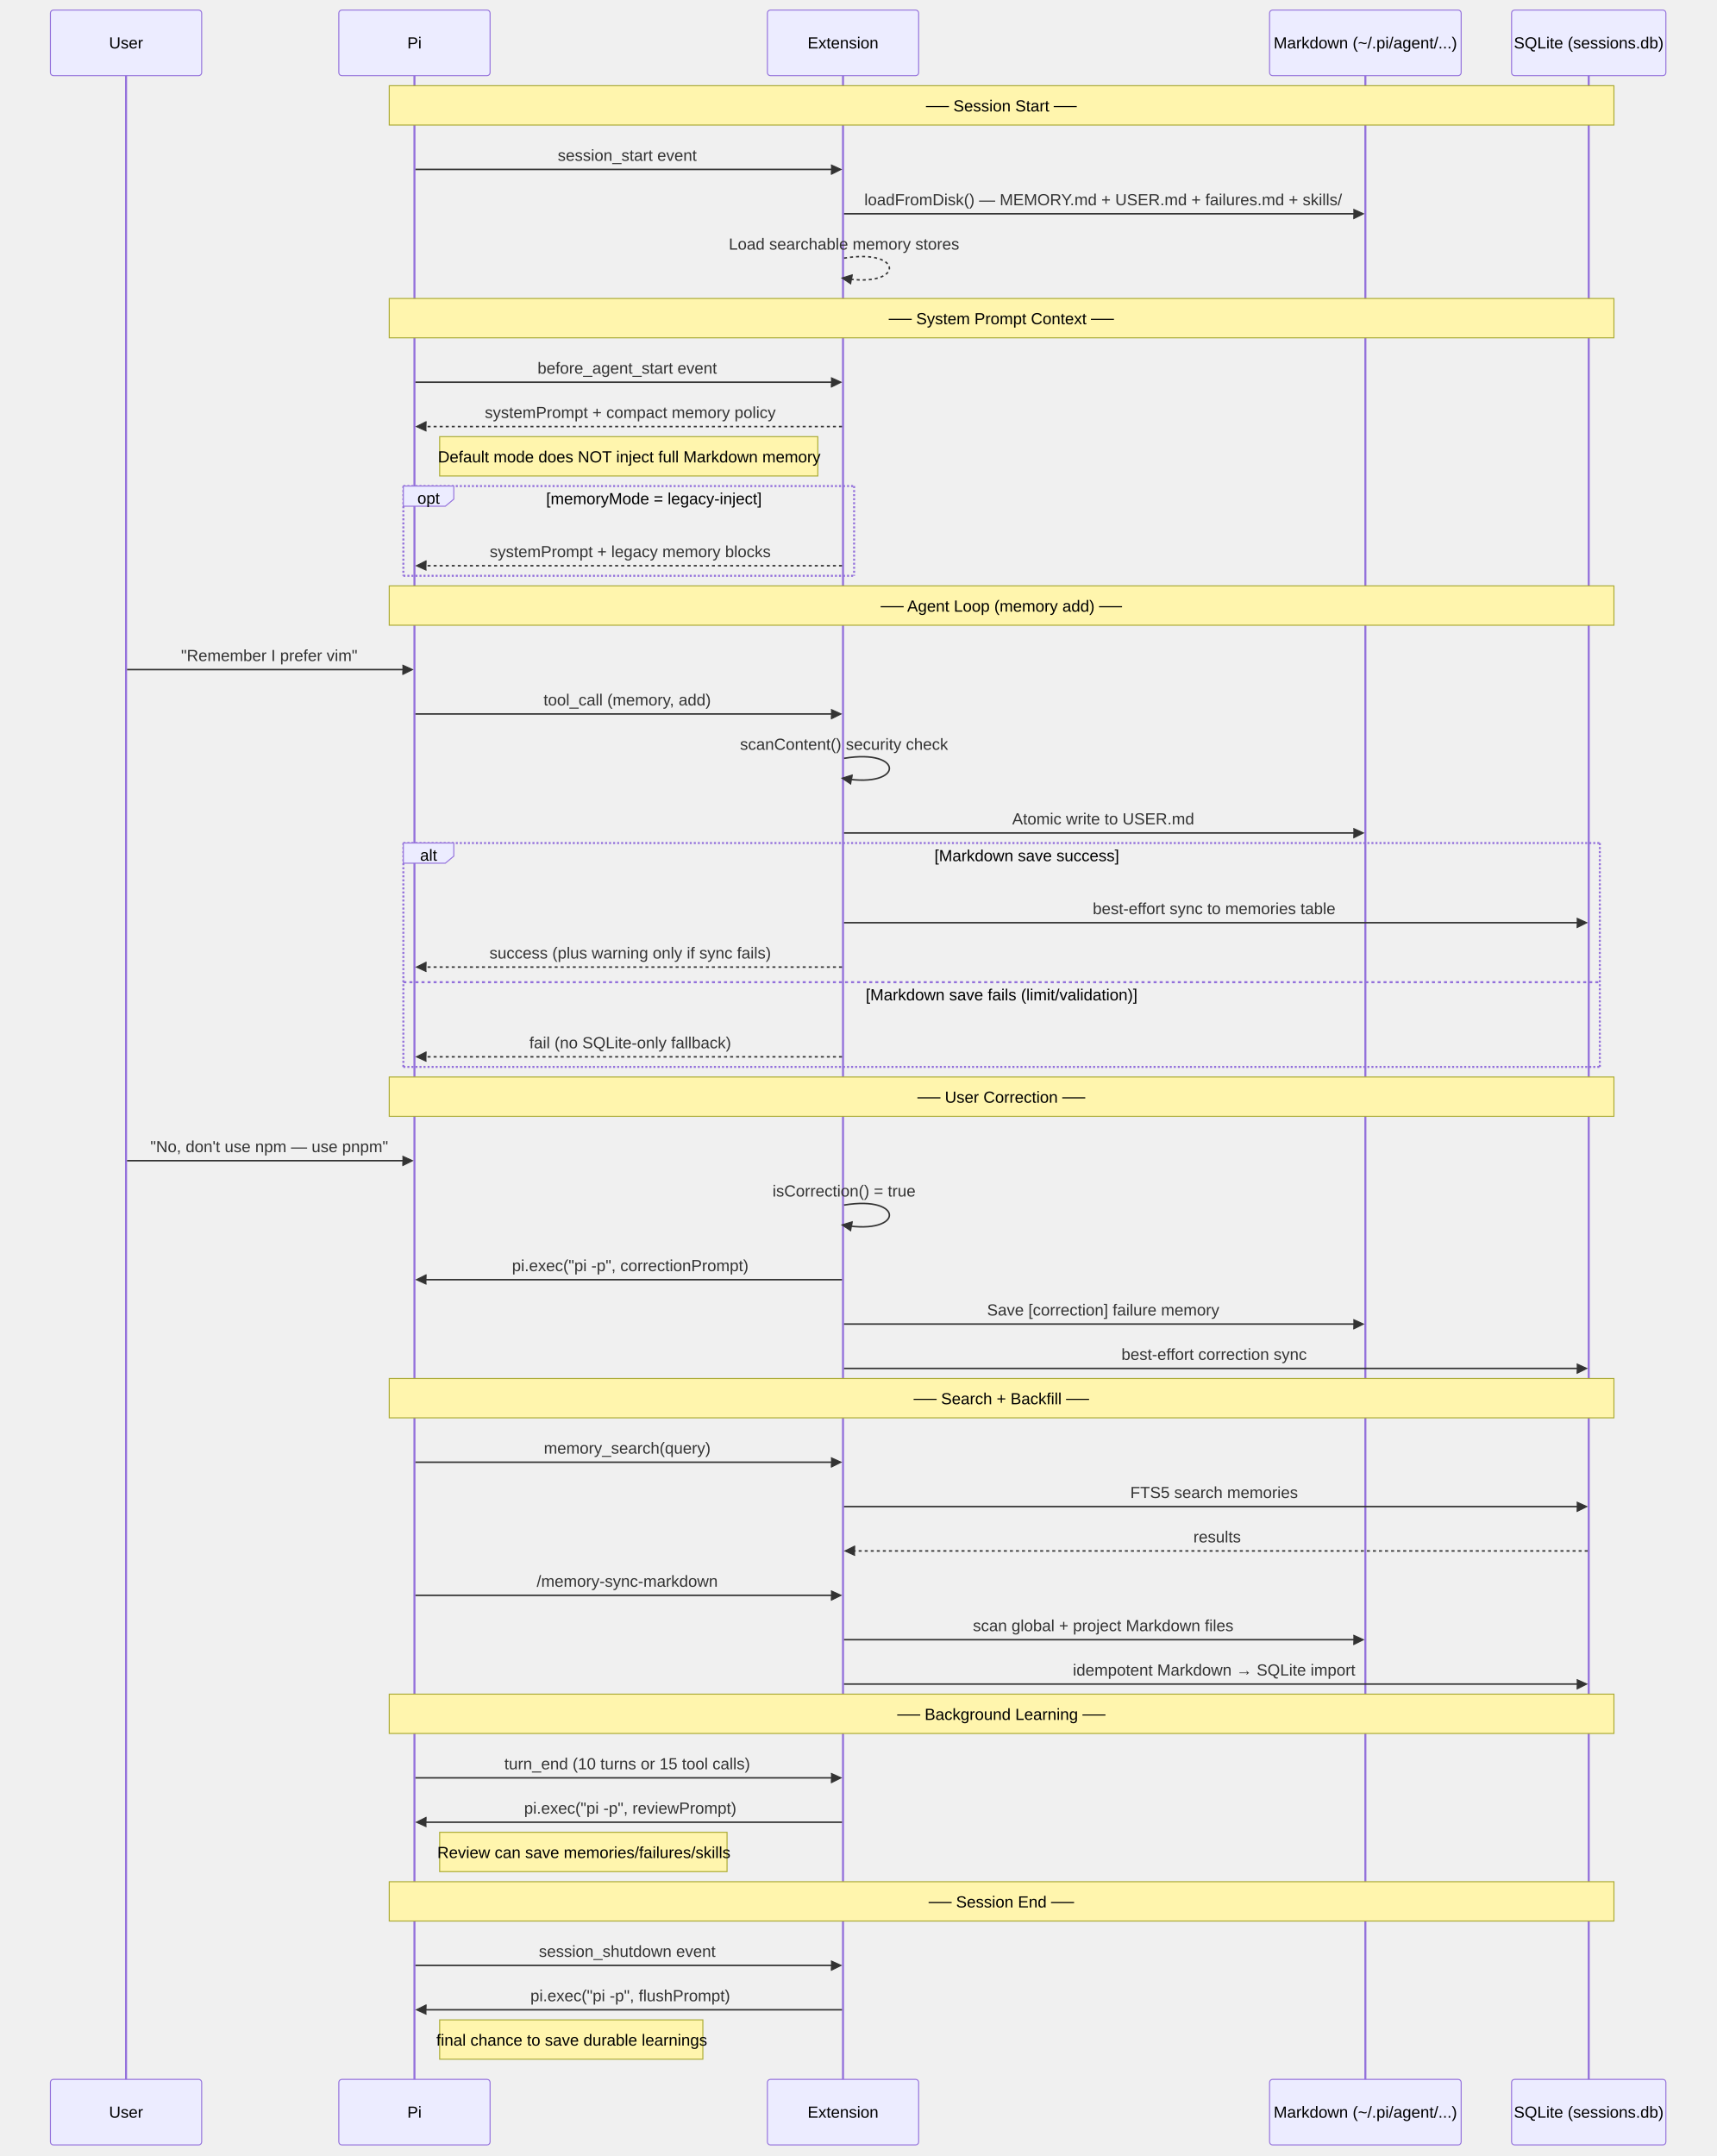
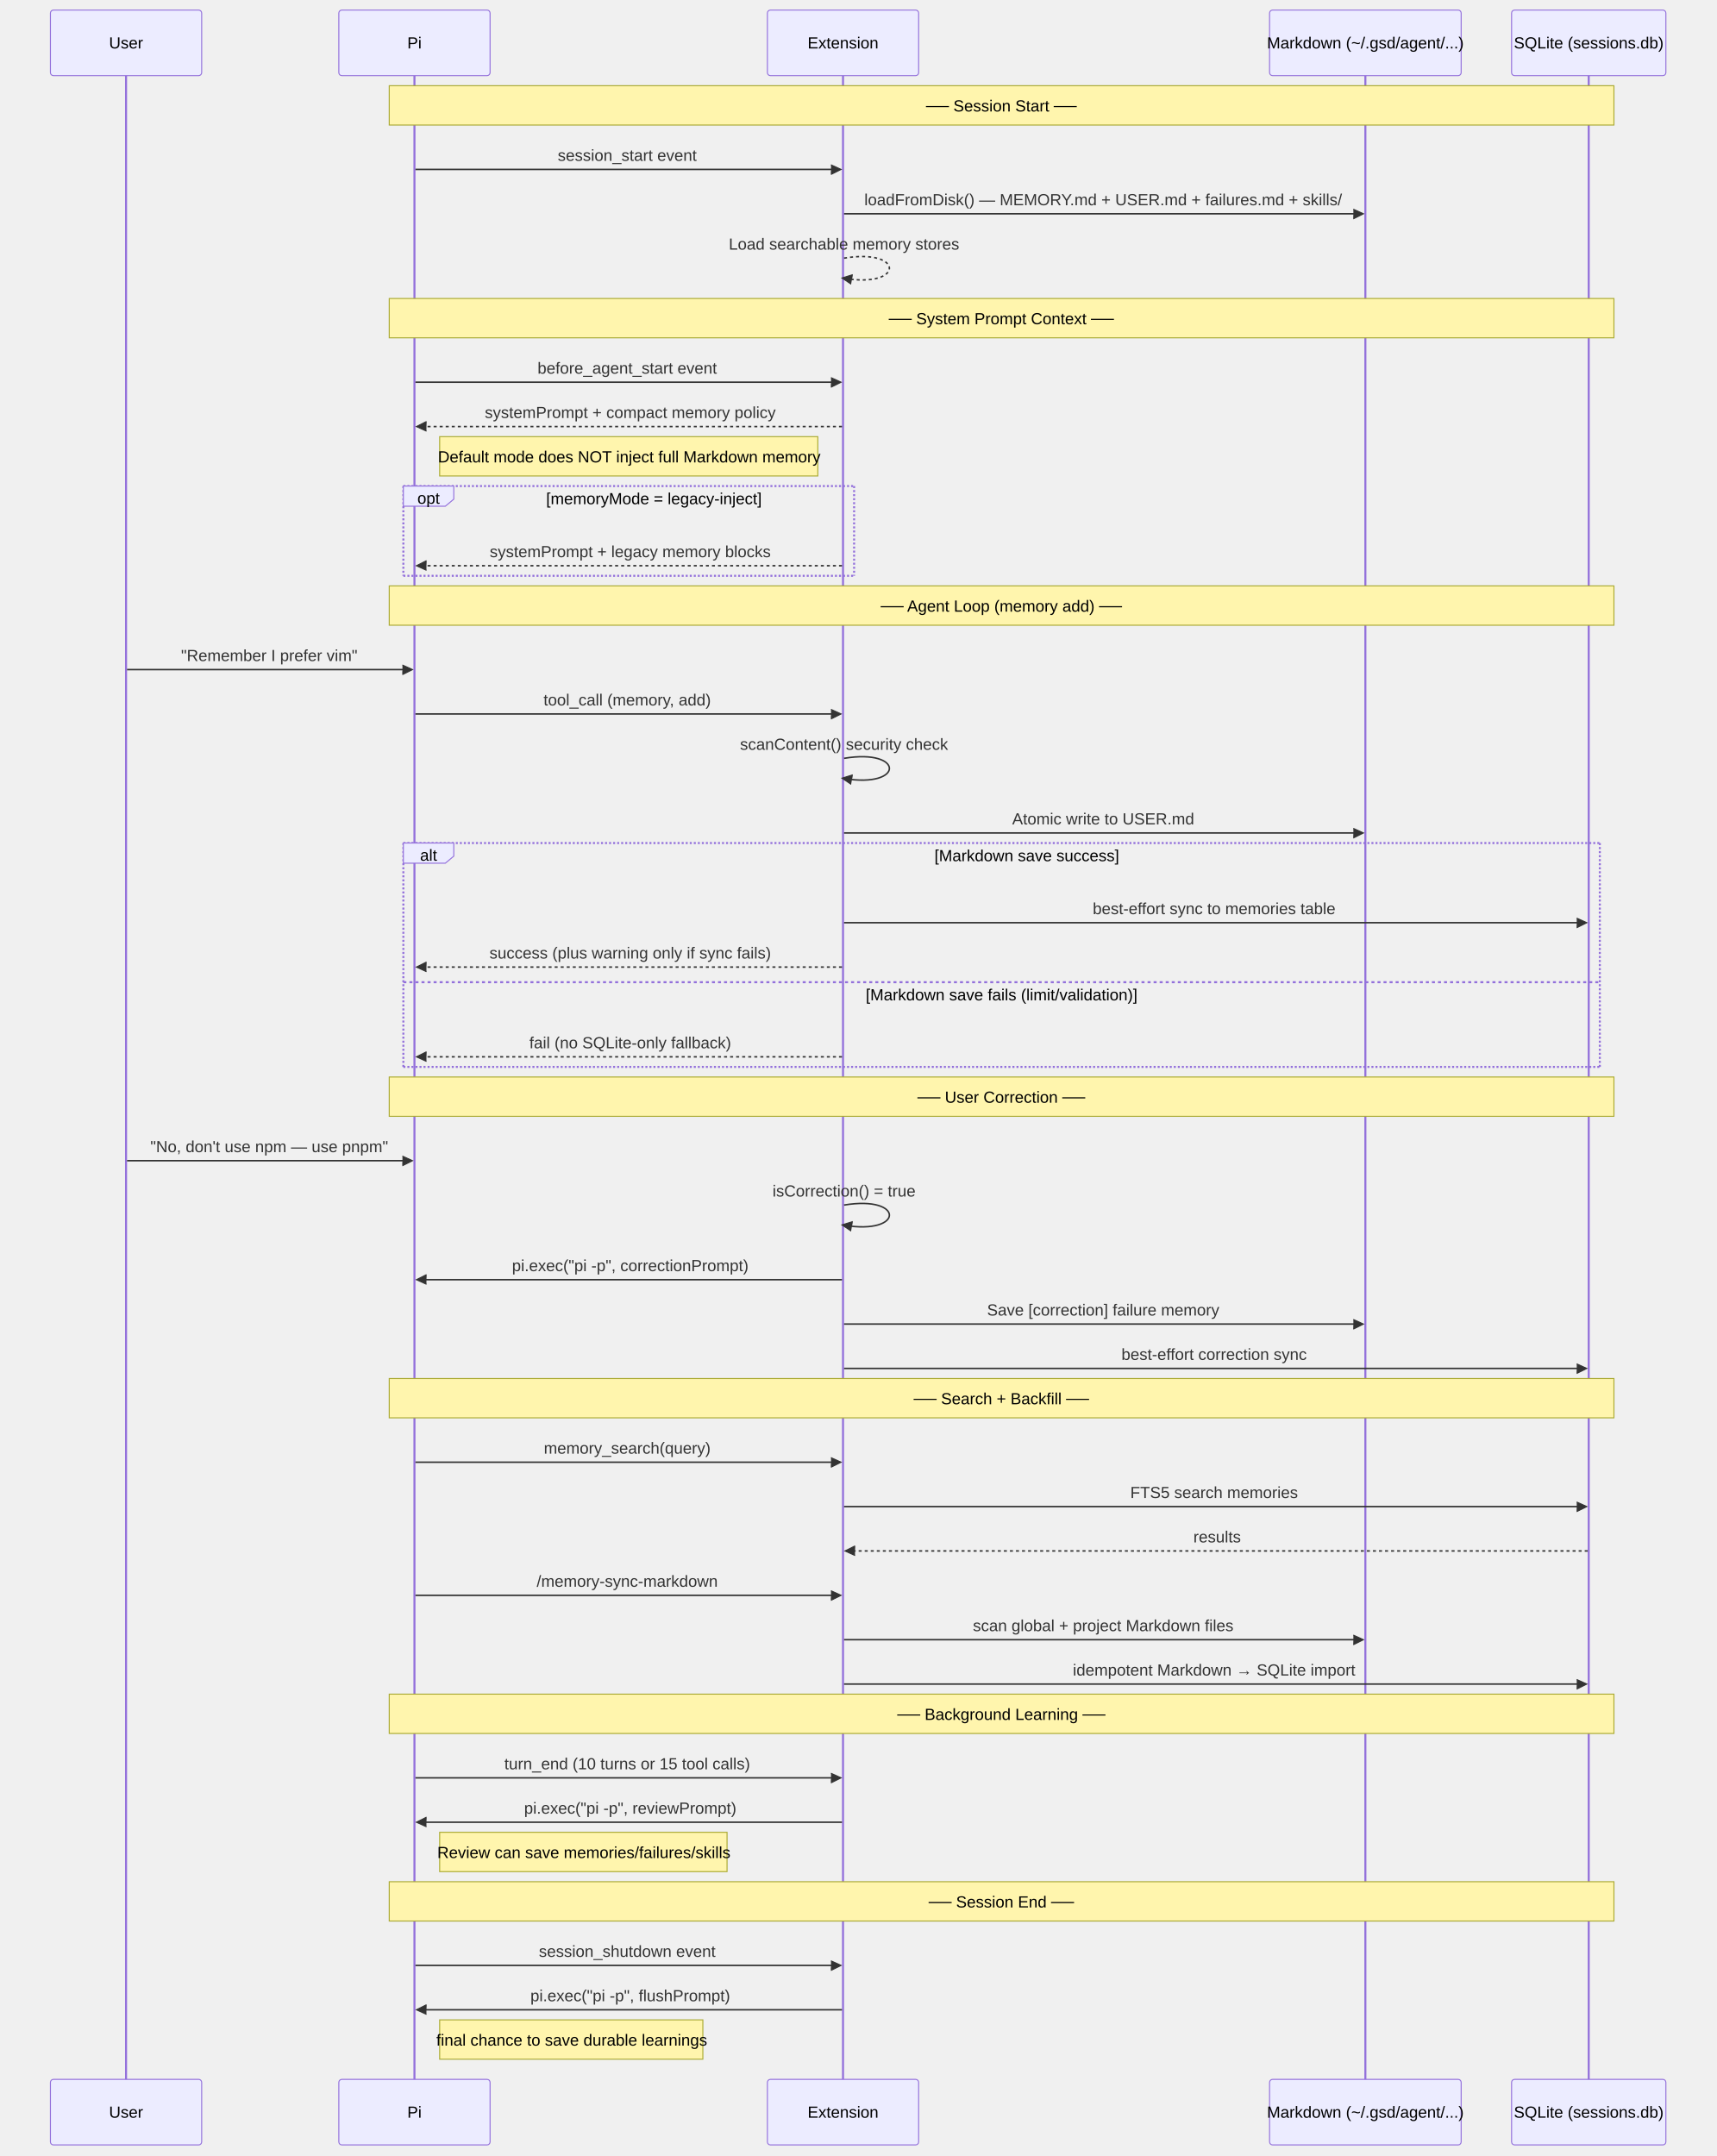
<svg xmlns="http://www.w3.org/2000/svg" id="my-svg" width="100%" style="max-width: 1702px; background-color: white;" viewBox="-50 -10 1702 2138" role="graphics-document document" aria-roledescription="sequence">
  <g>
    <rect x="1449" y="2052" fill="#eaeaea" stroke="#666" width="153" height="65" name="SQL" rx="3" ry="3" class="actor actor-bottom" />
    <text x="1525.5" y="2084.5" dominant-baseline="central" alignment-baseline="central" class="actor actor-box" style="text-anchor: middle; font-size: 16px; font-weight: 400;">
      <tspan x="1525.5" dy="0">SQLite (sessions.db)</tspan>
    </text>
  </g>
  <g>
    <rect x="1209" y="2052" fill="#eaeaea" stroke="#666" width="190" height="65" name="MD" rx="3" ry="3" class="actor actor-bottom" />
    <text x="1304" y="2084.5" dominant-baseline="central" alignment-baseline="central" class="actor actor-box" style="text-anchor: middle; font-size: 16px; font-weight: 400;">
-       <tspan x="1304" dy="0">Markdown (~/.pi/agent/...)</tspan>
+       <tspan x="1304" dy="0">Markdown (~/.gsd/agent/...)</tspan>
    </text>
  </g>
  <g>
    <rect x="711" y="2052" fill="#eaeaea" stroke="#666" width="150" height="65" name="Extension" rx="3" ry="3" class="actor actor-bottom" />
    <text x="786" y="2084.5" dominant-baseline="central" alignment-baseline="central" class="actor actor-box" style="text-anchor: middle; font-size: 16px; font-weight: 400;">
      <tspan x="786" dy="0">Extension</tspan>
    </text>
  </g>
  <g>
    <rect x="286" y="2052" fill="#eaeaea" stroke="#666" width="150" height="65" name="Pi" rx="3" ry="3" class="actor actor-bottom" />
    <text x="361" y="2084.5" dominant-baseline="central" alignment-baseline="central" class="actor actor-box" style="text-anchor: middle; font-size: 16px; font-weight: 400;">
      <tspan x="361" dy="0">Pi</tspan>
    </text>
  </g>
  <g>
    <rect x="0" y="2052" fill="#eaeaea" stroke="#666" width="150" height="65" name="User" rx="3" ry="3" class="actor actor-bottom" />
    <text x="75" y="2084.5" dominant-baseline="central" alignment-baseline="central" class="actor actor-box" style="text-anchor: middle; font-size: 16px; font-weight: 400;">
      <tspan x="75" dy="0">User</tspan>
    </text>
  </g>
  <g>
    <line id="actor4" x1="1525.5" y1="65" x2="1525.5" y2="2052" class="actor-line 200" stroke-width="0.5px" stroke="#999" name="SQL" data-et="life-line" data-id="SQL" />
    <g id="root-4" data-et="participant" data-type="participant" data-id="SQL">
      <rect x="1449" y="0" fill="#eaeaea" stroke="#666" width="153" height="65" name="SQL" rx="3" ry="3" class="actor actor-top" />
      <text x="1525.5" y="32.5" dominant-baseline="central" alignment-baseline="central" class="actor actor-box" style="text-anchor: middle; font-size: 16px; font-weight: 400;">
        <tspan x="1525.5" dy="0">SQLite (sessions.db)</tspan>
      </text>
    </g>
  </g>
  <g>
    <line id="actor3" x1="1304" y1="65" x2="1304" y2="2052" class="actor-line 200" stroke-width="0.5px" stroke="#999" name="MD" data-et="life-line" data-id="MD" />
    <g id="root-3" data-et="participant" data-type="participant" data-id="MD">
      <rect x="1209" y="0" fill="#eaeaea" stroke="#666" width="190" height="65" name="MD" rx="3" ry="3" class="actor actor-top" />
      <text x="1304" y="32.5" dominant-baseline="central" alignment-baseline="central" class="actor actor-box" style="text-anchor: middle; font-size: 16px; font-weight: 400;">
-         <tspan x="1304" dy="0">Markdown (~/.pi/agent/...)</tspan>
+         <tspan x="1304" dy="0">Markdown (~/.gsd/agent/...)</tspan>
      </text>
    </g>
  </g>
  <g>
    <line id="actor2" x1="786" y1="65" x2="786" y2="2052" class="actor-line 200" stroke-width="0.5px" stroke="#999" name="Extension" data-et="life-line" data-id="Extension" />
    <g id="root-2" data-et="participant" data-type="participant" data-id="Extension">
      <rect x="711" y="0" fill="#eaeaea" stroke="#666" width="150" height="65" name="Extension" rx="3" ry="3" class="actor actor-top" />
      <text x="786" y="32.5" dominant-baseline="central" alignment-baseline="central" class="actor actor-box" style="text-anchor: middle; font-size: 16px; font-weight: 400;">
        <tspan x="786" dy="0">Extension</tspan>
      </text>
    </g>
  </g>
  <g>
    <line id="actor1" x1="361" y1="65" x2="361" y2="2052" class="actor-line 200" stroke-width="0.5px" stroke="#999" name="Pi" data-et="life-line" data-id="Pi" />
    <g id="root-1" data-et="participant" data-type="participant" data-id="Pi">
      <rect x="286" y="0" fill="#eaeaea" stroke="#666" width="150" height="65" name="Pi" rx="3" ry="3" class="actor actor-top" />
      <text x="361" y="32.5" dominant-baseline="central" alignment-baseline="central" class="actor actor-box" style="text-anchor: middle; font-size: 16px; font-weight: 400;">
        <tspan x="361" dy="0">Pi</tspan>
      </text>
    </g>
  </g>
  <g>
    <line id="actor0" x1="75" y1="65" x2="75" y2="2052" class="actor-line 200" stroke-width="0.5px" stroke="#999" name="User" data-et="life-line" data-id="User" />
    <g id="root-0" data-et="participant" data-type="participant" data-id="User">
      <rect x="0" y="0" fill="#eaeaea" stroke="#666" width="150" height="65" name="User" rx="3" ry="3" class="actor actor-top" />
      <text x="75" y="32.5" dominant-baseline="central" alignment-baseline="central" class="actor actor-box" style="text-anchor: middle; font-size: 16px; font-weight: 400;">
        <tspan x="75" dy="0">User</tspan>
      </text>
    </g>
  </g>
  <style>#my-svg{font-family:"trebuchet ms",verdana,arial,sans-serif;font-size:16px;fill:#333;}@keyframes edge-animation-frame{from{stroke-dashoffset:0;}}@keyframes dash{to{stroke-dashoffset:0;}}#my-svg .edge-animation-slow{stroke-dasharray:9,5!important;stroke-dashoffset:900;animation:dash 50s linear infinite;stroke-linecap:round;}#my-svg .edge-animation-fast{stroke-dasharray:9,5!important;stroke-dashoffset:900;animation:dash 20s linear infinite;stroke-linecap:round;}#my-svg .error-icon{fill:#552222;}#my-svg .error-text{fill:#552222;stroke:#552222;}#my-svg .edge-thickness-normal{stroke-width:1px;}#my-svg .edge-thickness-thick{stroke-width:3.5px;}#my-svg .edge-pattern-solid{stroke-dasharray:0;}#my-svg .edge-thickness-invisible{stroke-width:0;fill:none;}#my-svg .edge-pattern-dashed{stroke-dasharray:3;}#my-svg .edge-pattern-dotted{stroke-dasharray:2;}#my-svg .marker{fill:#333333;stroke:#333333;}#my-svg .marker.cross{stroke:#333333;}#my-svg svg{font-family:"trebuchet ms",verdana,arial,sans-serif;font-size:16px;}#my-svg p{margin:0;}#my-svg .actor{stroke:#9370DB;fill:#ECECFF;stroke-width:1;}#my-svg rect.actor.outer-path[data-look="neo"]{filter:drop-shadow(1px 2px 2px rgba(185, 185, 185, 1));}#my-svg rect.note[data-look="neo"]{stroke:#aaaa33;fill:#fff5ad;filter:drop-shadow(1px 2px 2px rgba(185, 185, 185, 1));}#my-svg text.actor&gt;tspan{fill:black;stroke:none;}#my-svg .actor-line{stroke:#9370DB;}#my-svg .innerArc{stroke-width:1.5;stroke-dasharray:none;}#my-svg .messageLine0{stroke-width:1.5;stroke-dasharray:none;stroke:#333;}#my-svg .messageLine1{stroke-width:1.5;stroke-dasharray:2,2;stroke:#333;}#my-svg [id$="-arrowhead"] path{fill:#333;stroke:#333;}#my-svg .sequenceNumber{fill:white;}#my-svg [id$="-sequencenumber"]{fill:#333;}#my-svg [id$="-crosshead"] path{fill:#333;stroke:#333;}#my-svg .messageText{fill:#333;stroke:none;}#my-svg .labelBox{stroke:#9370DB;fill:#ECECFF;filter:none;}#my-svg .labelText,#my-svg .labelText&gt;tspan{fill:black;stroke:none;}#my-svg .loopText,#my-svg .loopText&gt;tspan{fill:black;stroke:none;}#my-svg .loopLine{stroke-width:2px;stroke-dasharray:2,2;stroke:#9370DB;fill:#9370DB;}#my-svg .note{stroke:#aaaa33;fill:#fff5ad;}#my-svg .noteText,#my-svg .noteText&gt;tspan{fill:black;stroke:none;font-weight:normal;}#my-svg .activation0{fill:#f4f4f4;stroke:#666;}#my-svg .activation1{fill:#f4f4f4;stroke:#666;}#my-svg .activation2{fill:#f4f4f4;stroke:#666;}#my-svg .actorPopupMenu{position:absolute;}#my-svg .actorPopupMenuPanel{position:absolute;fill:#ECECFF;box-shadow:0px 8px 16px 0px rgba(0,0,0,0.2);filter:drop-shadow(3px 5px 2px rgb(0 0 0 / 0.4));}#my-svg .actor-man circle,#my-svg line{fill:#ECECFF;stroke-width:2px;}#my-svg g rect.rect{filter:drop-shadow(1px 2px 2px rgba(185, 185, 185, 1));stroke:#9370DB;}#my-svg .node .neo-node{stroke:#9370DB;}#my-svg [data-look="neo"].node rect,#my-svg [data-look="neo"].cluster rect,#my-svg [data-look="neo"].node polygon{stroke:#9370DB;filter:drop-shadow(1px 2px 2px rgba(185, 185, 185, 1));}#my-svg [data-look="neo"].node path{stroke:#9370DB;stroke-width:1px;}#my-svg [data-look="neo"].node .outer-path{filter:drop-shadow(1px 2px 2px rgba(185, 185, 185, 1));}#my-svg [data-look="neo"].node .neo-line path{stroke:#9370DB;filter:none;}#my-svg [data-look="neo"].node circle{stroke:#9370DB;filter:drop-shadow(1px 2px 2px rgba(185, 185, 185, 1));}#my-svg [data-look="neo"].node circle .state-start{fill:#000000;}#my-svg [data-look="neo"].icon-shape .icon{fill:#9370DB;filter:drop-shadow(1px 2px 2px rgba(185, 185, 185, 1));}#my-svg [data-look="neo"].icon-shape .icon-neo path{stroke:#9370DB;filter:drop-shadow(1px 2px 2px rgba(185, 185, 185, 1));}#my-svg :root{--mermaid-font-family:"trebuchet ms",verdana,arial,sans-serif;}</style>
  <g />
  <defs>
    <symbol id="my-svg-computer" width="24" height="24">
      <path transform="scale(.5)" d="M2 2v13h20v-13h-20zm18 11h-16v-9h16v9zm-10.228 6l.466-1h3.524l.467 1h-4.457zm14.228 3h-24l2-6h2.104l-1.33 4h18.45l-1.297-4h2.073l2 6zm-5-10h-14v-7h14v7z" />
    </symbol>
  </defs>
  <defs>
    <symbol id="my-svg-database" fill-rule="evenodd" clip-rule="evenodd">
      <path transform="scale(.5)" d="M12.258.001l.256.004.255.005.253.008.251.01.249.012.247.015.246.016.242.019.241.02.239.023.236.024.233.027.231.028.229.031.225.032.223.034.22.036.217.038.214.04.211.041.208.043.205.045.201.046.198.048.194.05.191.051.187.053.183.054.18.056.175.057.172.059.168.06.163.061.16.063.155.064.15.066.074.033.073.033.071.034.07.034.069.035.068.035.067.035.066.035.064.036.064.036.062.036.06.036.06.037.058.037.058.037.055.038.055.038.053.038.052.038.051.039.05.039.048.039.047.039.045.04.044.04.043.04.041.04.04.041.039.041.037.041.036.041.034.041.033.042.032.042.03.042.029.042.027.042.026.043.024.043.023.043.021.043.02.043.018.044.017.043.015.044.013.044.012.044.011.045.009.044.007.045.006.045.004.045.002.045.001.045v17l-.001.045-.002.045-.004.045-.006.045-.007.045-.009.044-.011.045-.012.044-.013.044-.015.044-.017.043-.018.044-.02.043-.021.043-.023.043-.024.043-.026.043-.027.042-.029.042-.03.042-.032.042-.033.042-.034.041-.036.041-.037.041-.039.041-.04.041-.041.04-.043.04-.044.04-.045.04-.047.039-.048.039-.05.039-.051.039-.052.038-.053.038-.055.038-.055.038-.058.037-.058.037-.06.037-.06.036-.062.036-.064.036-.064.036-.066.035-.067.035-.068.035-.069.035-.07.034-.071.034-.073.033-.074.033-.15.066-.155.064-.16.063-.163.061-.168.06-.172.059-.175.057-.18.056-.183.054-.187.053-.191.051-.194.05-.198.048-.201.046-.205.045-.208.043-.211.041-.214.04-.217.038-.22.036-.223.034-.225.032-.229.031-.231.028-.233.027-.236.024-.239.023-.241.02-.242.019-.246.016-.247.015-.249.012-.251.01-.253.008-.255.005-.256.004-.258.001-.258-.001-.256-.004-.255-.005-.253-.008-.251-.01-.249-.012-.247-.015-.245-.016-.243-.019-.241-.02-.238-.023-.236-.024-.234-.027-.231-.028-.228-.031-.226-.032-.223-.034-.22-.036-.217-.038-.214-.04-.211-.041-.208-.043-.204-.045-.201-.046-.198-.048-.195-.05-.19-.051-.187-.053-.184-.054-.179-.056-.176-.057-.172-.059-.167-.06-.164-.061-.159-.063-.155-.064-.151-.066-.074-.033-.072-.033-.072-.034-.07-.034-.069-.035-.068-.035-.067-.035-.066-.035-.064-.036-.063-.036-.062-.036-.061-.036-.06-.037-.058-.037-.057-.037-.056-.038-.055-.038-.053-.038-.052-.038-.051-.039-.049-.039-.049-.039-.046-.039-.046-.04-.044-.04-.043-.04-.041-.04-.04-.041-.039-.041-.037-.041-.036-.041-.034-.041-.033-.042-.032-.042-.03-.042-.029-.042-.027-.042-.026-.043-.024-.043-.023-.043-.021-.043-.02-.043-.018-.044-.017-.043-.015-.044-.013-.044-.012-.044-.011-.045-.009-.044-.007-.045-.006-.045-.004-.045-.002-.045-.001-.045v-17l.001-.045.002-.045.004-.045.006-.045.007-.045.009-.044.011-.045.012-.044.013-.044.015-.044.017-.043.018-.044.02-.043.021-.043.023-.043.024-.043.026-.043.027-.042.029-.042.03-.042.032-.042.033-.042.034-.041.036-.041.037-.041.039-.041.04-.041.041-.04.043-.04.044-.04.046-.04.046-.039.049-.039.049-.039.051-.039.052-.038.053-.038.055-.038.056-.038.057-.037.058-.037.06-.037.061-.036.062-.036.063-.036.064-.036.066-.035.067-.035.068-.035.069-.035.07-.034.072-.034.072-.033.074-.033.151-.066.155-.064.159-.063.164-.061.167-.06.172-.059.176-.057.179-.056.184-.054.187-.053.19-.051.195-.05.198-.048.201-.046.204-.045.208-.043.211-.041.214-.04.217-.038.22-.036.223-.034.226-.032.228-.031.231-.028.234-.027.236-.024.238-.023.241-.02.243-.019.245-.016.247-.015.249-.012.251-.01.253-.008.255-.005.256-.004.258-.001.258.001zm-9.258 20.499v.01l.001.021.003.021.004.022.005.021.006.022.007.022.009.023.01.022.011.023.012.023.013.023.015.023.016.024.017.023.018.024.019.024.021.024.022.025.023.024.024.025.052.049.056.05.061.051.066.051.07.051.075.051.079.052.084.052.088.052.092.052.097.052.102.051.105.052.11.052.114.051.119.051.123.051.127.05.131.05.135.05.139.048.144.049.147.047.152.047.155.047.16.045.163.045.167.043.171.043.176.041.178.041.183.039.187.039.19.037.194.035.197.035.202.033.204.031.209.03.212.029.216.027.219.025.222.024.226.021.23.02.233.018.236.016.24.015.243.012.246.01.249.008.253.005.256.004.259.001.26-.001.257-.004.254-.005.25-.008.247-.011.244-.012.241-.014.237-.016.233-.018.231-.021.226-.021.224-.024.22-.026.216-.027.212-.028.21-.031.205-.031.202-.034.198-.034.194-.036.191-.037.187-.039.183-.04.179-.04.175-.042.172-.043.168-.044.163-.045.16-.046.155-.046.152-.047.148-.048.143-.049.139-.049.136-.05.131-.05.126-.05.123-.051.118-.052.114-.051.11-.052.106-.052.101-.052.096-.052.092-.052.088-.053.083-.051.079-.052.074-.052.07-.051.065-.051.06-.051.056-.05.051-.05.023-.024.023-.025.021-.024.02-.024.019-.024.018-.024.017-.024.015-.023.014-.024.013-.023.012-.023.01-.023.01-.022.008-.022.006-.022.006-.022.004-.022.004-.021.001-.021.001-.021v-4.127l-.077.055-.08.053-.083.054-.085.053-.087.052-.09.052-.093.051-.095.05-.097.05-.1.049-.102.049-.105.048-.106.047-.109.047-.111.046-.114.045-.115.045-.118.044-.12.043-.122.042-.124.042-.126.041-.128.04-.13.04-.132.038-.134.038-.135.037-.138.037-.139.035-.142.035-.143.034-.144.033-.147.032-.148.031-.15.03-.151.03-.153.029-.154.027-.156.027-.158.026-.159.025-.161.024-.162.023-.163.022-.165.021-.166.02-.167.019-.169.018-.169.017-.171.016-.173.015-.173.014-.175.013-.175.012-.177.011-.178.01-.179.008-.179.008-.181.006-.182.005-.182.004-.184.003-.184.002h-.37l-.184-.002-.184-.003-.182-.004-.182-.005-.181-.006-.179-.008-.179-.008-.178-.01-.176-.011-.176-.012-.175-.013-.173-.014-.172-.015-.171-.016-.17-.017-.169-.018-.167-.019-.166-.02-.165-.021-.163-.022-.162-.023-.161-.024-.159-.025-.157-.026-.156-.027-.155-.027-.153-.029-.151-.03-.15-.03-.148-.031-.146-.032-.145-.033-.143-.034-.141-.035-.14-.035-.137-.037-.136-.037-.134-.038-.132-.038-.13-.04-.128-.04-.126-.041-.124-.042-.122-.042-.12-.044-.117-.043-.116-.045-.113-.045-.112-.046-.109-.047-.106-.047-.105-.048-.102-.049-.1-.049-.097-.05-.095-.05-.093-.052-.09-.051-.087-.052-.085-.053-.083-.054-.08-.054-.077-.054v4.127zm0-5.654v.011l.001.021.003.021.004.021.005.022.006.022.007.022.009.022.01.022.011.023.012.023.013.023.015.024.016.023.017.024.018.024.019.024.021.024.022.024.023.025.024.024.052.05.056.05.061.05.066.051.07.051.075.052.079.051.084.052.088.052.092.052.097.052.102.052.105.052.11.051.114.051.119.052.123.05.127.051.131.05.135.049.139.049.144.048.147.048.152.047.155.046.16.045.163.045.167.044.171.042.176.042.178.04.183.04.187.038.19.037.194.036.197.034.202.033.204.032.209.03.212.028.216.027.219.025.222.024.226.022.23.02.233.018.236.016.24.014.243.012.246.01.249.008.253.006.256.003.259.001.26-.001.257-.003.254-.006.25-.008.247-.01.244-.012.241-.015.237-.016.233-.018.231-.02.226-.022.224-.024.22-.025.216-.027.212-.029.21-.03.205-.032.202-.033.198-.035.194-.036.191-.037.187-.039.183-.039.179-.041.175-.042.172-.043.168-.044.163-.045.16-.045.155-.047.152-.047.148-.048.143-.048.139-.05.136-.049.131-.05.126-.051.123-.051.118-.051.114-.052.11-.052.106-.052.101-.052.096-.052.092-.052.088-.052.083-.052.079-.052.074-.051.07-.052.065-.051.06-.05.056-.051.051-.049.023-.025.023-.024.021-.025.02-.024.019-.024.018-.024.017-.024.015-.023.014-.023.013-.024.012-.022.01-.023.01-.023.008-.022.006-.022.006-.022.004-.021.004-.022.001-.021.001-.021v-4.139l-.077.054-.08.054-.083.054-.085.052-.087.053-.09.051-.093.051-.095.051-.097.05-.1.049-.102.049-.105.048-.106.047-.109.047-.111.046-.114.045-.115.044-.118.044-.12.044-.122.042-.124.042-.126.041-.128.04-.13.039-.132.039-.134.038-.135.037-.138.036-.139.036-.142.035-.143.033-.144.033-.147.033-.148.031-.15.03-.151.03-.153.028-.154.028-.156.027-.158.026-.159.025-.161.024-.162.023-.163.022-.165.021-.166.02-.167.019-.169.018-.169.017-.171.016-.173.015-.173.014-.175.013-.175.012-.177.011-.178.009-.179.009-.179.007-.181.007-.182.005-.182.004-.184.003-.184.002h-.37l-.184-.002-.184-.003-.182-.004-.182-.005-.181-.007-.179-.007-.179-.009-.178-.009-.176-.011-.176-.012-.175-.013-.173-.014-.172-.015-.171-.016-.17-.017-.169-.018-.167-.019-.166-.02-.165-.021-.163-.022-.162-.023-.161-.024-.159-.025-.157-.026-.156-.027-.155-.028-.153-.028-.151-.03-.15-.03-.148-.031-.146-.033-.145-.033-.143-.033-.141-.035-.14-.036-.137-.036-.136-.037-.134-.038-.132-.039-.13-.039-.128-.04-.126-.041-.124-.042-.122-.043-.12-.043-.117-.044-.116-.044-.113-.046-.112-.046-.109-.046-.106-.047-.105-.048-.102-.049-.1-.049-.097-.05-.095-.051-.093-.051-.09-.051-.087-.053-.085-.052-.083-.054-.08-.054-.077-.054v4.139zm0-5.666v.011l.001.02.003.022.004.021.005.022.006.021.007.022.009.023.01.022.011.023.012.023.013.023.015.023.016.024.017.024.018.023.019.024.021.025.022.024.023.024.024.025.052.05.056.05.061.05.066.051.07.051.075.052.079.051.084.052.088.052.092.052.097.052.102.052.105.051.11.052.114.051.119.051.123.051.127.05.131.05.135.05.139.049.144.048.147.048.152.047.155.046.16.045.163.045.167.043.171.043.176.042.178.04.183.04.187.038.19.037.194.036.197.034.202.033.204.032.209.03.212.028.216.027.219.025.222.024.226.021.23.02.233.018.236.017.24.014.243.012.246.01.249.008.253.006.256.003.259.001.26-.001.257-.003.254-.006.25-.008.247-.01.244-.013.241-.014.237-.016.233-.018.231-.02.226-.022.224-.024.22-.025.216-.027.212-.029.21-.03.205-.032.202-.033.198-.035.194-.036.191-.037.187-.039.183-.039.179-.041.175-.042.172-.043.168-.044.163-.045.16-.045.155-.047.152-.047.148-.048.143-.049.139-.049.136-.049.131-.051.126-.05.123-.051.118-.052.114-.051.11-.052.106-.052.101-.052.096-.052.092-.052.088-.052.083-.052.079-.052.074-.052.07-.051.065-.051.06-.051.056-.05.051-.049.023-.025.023-.025.021-.024.02-.024.019-.024.018-.024.017-.024.015-.023.014-.024.013-.023.012-.023.01-.022.01-.023.008-.022.006-.022.006-.022.004-.022.004-.021.001-.021.001-.021v-4.153l-.077.054-.08.054-.083.053-.085.053-.087.053-.09.051-.093.051-.095.051-.097.05-.1.049-.102.048-.105.048-.106.048-.109.046-.111.046-.114.046-.115.044-.118.044-.12.043-.122.043-.124.042-.126.041-.128.04-.13.039-.132.039-.134.038-.135.037-.138.036-.139.036-.142.034-.143.034-.144.033-.147.032-.148.032-.15.03-.151.03-.153.028-.154.028-.156.027-.158.026-.159.024-.161.024-.162.023-.163.023-.165.021-.166.02-.167.019-.169.018-.169.017-.171.016-.173.015-.173.014-.175.013-.175.012-.177.01-.178.01-.179.009-.179.007-.181.006-.182.006-.182.004-.184.003-.184.001-.185.001-.185-.001-.184-.001-.184-.003-.182-.004-.182-.006-.181-.006-.179-.007-.179-.009-.178-.01-.176-.01-.176-.012-.175-.013-.173-.014-.172-.015-.171-.016-.17-.017-.169-.018-.167-.019-.166-.02-.165-.021-.163-.023-.162-.023-.161-.024-.159-.024-.157-.026-.156-.027-.155-.028-.153-.028-.151-.03-.15-.03-.148-.032-.146-.032-.145-.033-.143-.034-.141-.034-.14-.036-.137-.036-.136-.037-.134-.038-.132-.039-.13-.039-.128-.041-.126-.041-.124-.041-.122-.043-.12-.043-.117-.044-.116-.044-.113-.046-.112-.046-.109-.046-.106-.048-.105-.048-.102-.048-.1-.05-.097-.049-.095-.051-.093-.051-.09-.052-.087-.052-.085-.053-.083-.053-.08-.054-.077-.054v4.153zm8.74-8.179l-.257.004-.254.005-.25.008-.247.011-.244.012-.241.014-.237.016-.233.018-.231.021-.226.022-.224.023-.22.026-.216.027-.212.028-.21.031-.205.032-.202.033-.198.034-.194.036-.191.038-.187.038-.183.04-.179.041-.175.042-.172.043-.168.043-.163.045-.16.046-.155.046-.152.048-.148.048-.143.048-.139.049-.136.05-.131.05-.126.051-.123.051-.118.051-.114.052-.11.052-.106.052-.101.052-.096.052-.092.052-.088.052-.083.052-.079.052-.074.051-.07.052-.065.051-.06.05-.056.05-.051.05-.023.025-.023.024-.021.024-.02.025-.019.024-.018.024-.017.023-.015.024-.014.023-.013.023-.012.023-.01.023-.01.022-.008.022-.006.023-.006.021-.004.022-.004.021-.001.021-.001.021.001.021.001.021.004.021.004.022.006.021.006.023.008.022.01.022.01.023.012.023.013.023.014.023.015.024.017.023.018.024.019.024.02.025.021.024.023.024.023.025.051.05.056.05.06.05.065.051.07.052.074.051.079.052.083.052.088.052.092.052.096.052.101.052.106.052.11.052.114.052.118.051.123.051.126.051.131.05.136.05.139.049.143.048.148.048.152.048.155.046.16.046.163.045.168.043.172.043.175.042.179.041.183.04.187.038.191.038.194.036.198.034.202.033.205.032.21.031.212.028.216.027.22.026.224.023.226.022.231.021.233.018.237.016.241.014.244.012.247.011.25.008.254.005.257.004.26.001.26-.001.257-.004.254-.005.25-.008.247-.011.244-.012.241-.014.237-.016.233-.018.231-.021.226-.022.224-.023.22-.026.216-.027.212-.028.21-.031.205-.032.202-.033.198-.034.194-.036.191-.038.187-.038.183-.04.179-.041.175-.042.172-.043.168-.043.163-.045.16-.046.155-.046.152-.048.148-.048.143-.048.139-.049.136-.05.131-.05.126-.051.123-.051.118-.051.114-.052.11-.052.106-.052.101-.052.096-.052.092-.052.088-.052.083-.052.079-.052.074-.051.07-.052.065-.051.06-.05.056-.05.051-.05.023-.025.023-.024.021-.024.02-.025.019-.024.018-.024.017-.023.015-.024.014-.023.013-.023.012-.023.01-.023.01-.022.008-.022.006-.023.006-.021.004-.022.004-.021.001-.021.001-.021-.001-.021-.001-.021-.004-.021-.004-.022-.006-.021-.006-.023-.008-.022-.01-.022-.01-.023-.012-.023-.013-.023-.014-.023-.015-.024-.017-.023-.018-.024-.019-.024-.02-.025-.021-.024-.023-.024-.023-.025-.051-.05-.056-.05-.06-.05-.065-.051-.07-.052-.074-.051-.079-.052-.083-.052-.088-.052-.092-.052-.096-.052-.101-.052-.106-.052-.11-.052-.114-.052-.118-.051-.123-.051-.126-.051-.131-.05-.136-.05-.139-.049-.143-.048-.148-.048-.152-.048-.155-.046-.16-.046-.163-.045-.168-.043-.172-.043-.175-.042-.179-.041-.183-.04-.187-.038-.191-.038-.194-.036-.198-.034-.202-.033-.205-.032-.21-.031-.212-.028-.216-.027-.22-.026-.224-.023-.226-.022-.231-.021-.233-.018-.237-.016-.241-.014-.244-.012-.247-.011-.25-.008-.254-.005-.257-.004-.26-.001-.26.001z" />
    </symbol>
  </defs>
  <defs>
    <symbol id="my-svg-clock" width="24" height="24">
      <path transform="scale(.5)" d="M12 2c5.514 0 10 4.486 10 10s-4.486 10-10 10-10-4.486-10-10 4.486-10 10-10zm0-2c-6.627 0-12 5.373-12 12s5.373 12 12 12 12-5.373 12-12-5.373-12-12-12zm5.848 12.459c.202.038.202.333.001.372-1.907.361-6.045 1.111-6.547 1.111-.719 0-1.301-.582-1.301-1.301 0-.512.77-5.447 1.125-7.445.034-.192.312-.181.343.014l.985 6.238 5.394 1.011z" />
    </symbol>
  </defs>
  <defs>
    <marker id="my-svg-arrowhead" refX="7.9" refY="5" markerUnits="userSpaceOnUse" markerWidth="12" markerHeight="12" orient="auto-start-reverse">
      <path d="M -1 0 L 10 5 L 0 10 z" />
    </marker>
  </defs>
  <defs>
    <marker id="my-svg-crosshead" markerWidth="15" markerHeight="8" orient="auto" refX="4" refY="4.5">
      <path fill="none" stroke="#000000" stroke-width="1pt" d="M 1,2 L 6,7 M 6,2 L 1,7" style="stroke-dasharray: 0, 0;" />
    </marker>
  </defs>
  <defs>
    <marker id="my-svg-filled-head" refX="15.5" refY="7" markerWidth="20" markerHeight="28" orient="auto">
      <path d="M 18,7 L9,13 L14,7 L9,1 Z" />
    </marker>
  </defs>
  <defs>
    <marker id="my-svg-sequencenumber" refX="15" refY="15" markerWidth="60" markerHeight="40" orient="auto">
      <circle cx="15" cy="15" r="6" />
    </marker>
  </defs>
  <defs>
    <marker id="my-svg-solidTopArrowHead" refX="7.9" refY="7.25" markerUnits="userSpaceOnUse" markerWidth="12" markerHeight="12" orient="auto-start-reverse">
      <path d="M 0 0 L 10 8 L 0 8 z" />
    </marker>
  </defs>
  <defs>
    <marker id="my-svg-solidBottomArrowHead" refX="7.9" refY="0.75" markerUnits="userSpaceOnUse" markerWidth="12" markerHeight="12" orient="auto-start-reverse">
      <path d="M 0 0 L 10 0 L 0 8 z" />
    </marker>
  </defs>
  <defs>
    <marker id="my-svg-stickTopArrowHead" refX="7.5" refY="7" markerUnits="userSpaceOnUse" markerWidth="12" markerHeight="12" orient="auto-start-reverse">
      <path d="M 0 0 L 7 7" stroke="black" stroke-width="1.5" fill="none" />
    </marker>
  </defs>
  <defs>
    <marker id="my-svg-stickBottomArrowHead" refX="7.5" refY="0" markerUnits="userSpaceOnUse" markerWidth="12" markerHeight="12" orient="auto-start-reverse">
      <path d="M 0 7 L 7 0" stroke="black" stroke-width="1.5" fill="none" />
    </marker>
  </defs>
  <g data-et="note" data-id="i0">
    <rect x="336" y="75" fill="#EDF2AE" stroke="#666" width="1214.5" height="39" class="note" />
    <text x="943" y="80" text-anchor="middle" dominant-baseline="middle" alignment-baseline="middle" class="noteText" dy="1em" style="font-size: 16px; font-weight: 400;">
      <tspan x="943">── Session Start ──</tspan>
    </text>
  </g>
  <g data-et="note" data-id="i4">
    <rect x="336" y="286" fill="#EDF2AE" stroke="#666" width="1214.5" height="39" class="note" />
    <text x="943" y="291" text-anchor="middle" dominant-baseline="middle" alignment-baseline="middle" class="noteText" dy="1em" style="font-size: 16px; font-weight: 400;">
      <tspan x="943">── System Prompt Context ──</tspan>
    </text>
  </g>
  <g data-et="note" data-id="i7">
    <rect x="386" y="423" fill="#EDF2AE" stroke="#666" width="375" height="39" class="note" />
    <text x="574" y="428" text-anchor="middle" dominant-baseline="middle" alignment-baseline="middle" class="noteText" dy="1em" style="font-size: 16px; font-weight: 400;">
      <tspan x="574">Default mode does NOT inject full Markdown memory</tspan>
    </text>
  </g>
  <g data-et="control-structure" data-id="i10">
    <line x1="350" y1="472" x2="797" y2="472" class="loopLine" />
    <line x1="797" y1="472" x2="797" y2="561" class="loopLine" />
    <line x1="350" y1="561" x2="797" y2="561" class="loopLine" />
    <line x1="350" y1="472" x2="350" y2="561" class="loopLine" />
    <polygon points="350,472 400,472 400,485 391.6,492 350,492" class="labelBox" />
    <text x="375" y="485" text-anchor="middle" dominant-baseline="middle" alignment-baseline="middle" class="labelText" style="font-size: 16px; font-weight: 400;">opt</text>
    <text x="598.5" y="490" text-anchor="middle" class="loopText" style="font-size: 16px; font-weight: 400;">
      <tspan x="598.5">[memoryMode = legacy-inject]</tspan>
    </text>
  </g>
  <g data-et="note" data-id="i11">
    <rect x="336" y="571" fill="#EDF2AE" stroke="#666" width="1214.5" height="39" class="note" />
    <text x="943" y="576" text-anchor="middle" dominant-baseline="middle" alignment-baseline="middle" class="noteText" dy="1em" style="font-size: 16px; font-weight: 400;">
      <tspan x="943">── Agent Loop (memory add) ──</tspan>
    </text>
  </g>
  <g data-et="control-structure" data-id="i21">
    <line x1="350" y1="826" x2="1536.5" y2="826" class="loopLine" />
    <line x1="1536.5" y1="826" x2="1536.5" y2="1048" class="loopLine" />
    <line x1="350" y1="1048" x2="1536.5" y2="1048" class="loopLine" />
    <line x1="350" y1="826" x2="350" y2="1048" class="loopLine" />
    <line x1="350" y1="964" x2="1536.5" y2="964" class="loopLine" style="stroke-dasharray: 3, 3;" />
    <polygon points="350,826 400,826 400,839 391.6,846 350,846" class="labelBox" />
    <text x="375" y="839" text-anchor="middle" dominant-baseline="middle" alignment-baseline="middle" class="labelText" style="font-size: 16px; font-weight: 400;">alt</text>
    <text x="968.25" y="844" text-anchor="middle" class="loopText" style="font-size: 16px; font-weight: 400;">
      <tspan x="968.25">[Markdown save success]</tspan>
    </text>
    <text x="943.25" y="982" text-anchor="middle" class="loopText" style="font-size: 16px; font-weight: 400;">[Markdown save fails (limit/validation)]</text>
  </g>
  <g data-et="note" data-id="i22">
    <rect x="336" y="1058" fill="#EDF2AE" stroke="#666" width="1214.5" height="39" class="note" />
    <text x="943" y="1063" text-anchor="middle" dominant-baseline="middle" alignment-baseline="middle" class="noteText" dy="1em" style="font-size: 16px; font-weight: 400;">
      <tspan x="943">── User Correction ──</tspan>
    </text>
  </g>
  <g data-et="note" data-id="i28">
    <rect x="336" y="1357" fill="#EDF2AE" stroke="#666" width="1214.5" height="39" class="note" />
    <text x="943" y="1362" text-anchor="middle" dominant-baseline="middle" alignment-baseline="middle" class="noteText" dy="1em" style="font-size: 16px; font-weight: 400;">
      <tspan x="943">── Search + Backfill ──</tspan>
    </text>
  </g>
  <g data-et="note" data-id="i35">
    <rect x="336" y="1670" fill="#EDF2AE" stroke="#666" width="1214.5" height="39" class="note" />
    <text x="943" y="1675" text-anchor="middle" dominant-baseline="middle" alignment-baseline="middle" class="noteText" dy="1em" style="font-size: 16px; font-weight: 400;">
      <tspan x="943">── Background Learning ──</tspan>
    </text>
  </g>
  <g data-et="note" data-id="i38">
    <rect x="386" y="1807" fill="#EDF2AE" stroke="#666" width="285" height="39" class="note" />
    <text x="529" y="1812" text-anchor="middle" dominant-baseline="middle" alignment-baseline="middle" class="noteText" dy="1em" style="font-size: 16px; font-weight: 400;">
      <tspan x="529">Review can save memories/failures/skills</tspan>
    </text>
  </g>
  <g data-et="note" data-id="i39">
    <rect x="336" y="1856" fill="#EDF2AE" stroke="#666" width="1214.5" height="39" class="note" />
    <text x="943" y="1861" text-anchor="middle" dominant-baseline="middle" alignment-baseline="middle" class="noteText" dy="1em" style="font-size: 16px; font-weight: 400;">
      <tspan x="943">── Session End ──</tspan>
    </text>
  </g>
  <g data-et="note" data-id="i42">
    <rect x="386" y="1993" fill="#EDF2AE" stroke="#666" width="261" height="39" class="note" />
    <text x="517" y="1998" text-anchor="middle" dominant-baseline="middle" alignment-baseline="middle" class="noteText" dy="1em" style="font-size: 16px; font-weight: 400;">
      <tspan x="517">final chance to save durable learnings</tspan>
    </text>
  </g>
  <text x="572" y="129" text-anchor="middle" dominant-baseline="middle" alignment-baseline="middle" class="messageText" dy="1em" style="font-size: 16px; font-weight: 400;">session_start event</text>
  <line x1="362" y1="158" x2="782" y2="158" class="messageLine0" data-et="message" data-id="i1" data-from="Pi" data-to="Extension" stroke-width="2" stroke="none" marker-end="url(#my-svg-arrowhead)" style="fill: none;" />
  <text x="1044" y="173" text-anchor="middle" dominant-baseline="middle" alignment-baseline="middle" class="messageText" dy="1em" style="font-size: 16px; font-weight: 400;">loadFromDisk() — MEMORY.md + USER.md + failures.md + skills/</text>
  <line x1="787" y1="202" x2="1300" y2="202" class="messageLine0" data-et="message" data-id="i2" data-from="Extension" data-to="MD" stroke-width="2" stroke="none" marker-end="url(#my-svg-arrowhead)" style="fill: none;" />
  <text x="787" y="217" text-anchor="middle" dominant-baseline="middle" alignment-baseline="middle" class="messageText" dy="1em" style="font-size: 16px; font-weight: 400;">Load searchable memory stores</text>
  <path d="M 787,246 C 847,236 847,276 787,266" class="messageLine1" data-et="message" data-id="i3" data-from="Extension" data-to="Extension" stroke-width="2" stroke="none" marker-end="url(#my-svg-arrowhead)" style="stroke-dasharray: 3, 3; fill: none;" />
  <text x="572" y="340" text-anchor="middle" dominant-baseline="middle" alignment-baseline="middle" class="messageText" dy="1em" style="font-size: 16px; font-weight: 400;">before_agent_start event</text>
  <line x1="362" y1="369" x2="782" y2="369" class="messageLine0" data-et="message" data-id="i5" data-from="Pi" data-to="Extension" stroke-width="2" stroke="none" marker-end="url(#my-svg-arrowhead)" style="fill: none;" />
  <text x="575" y="384" text-anchor="middle" dominant-baseline="middle" alignment-baseline="middle" class="messageText" dy="1em" style="font-size: 16px; font-weight: 400;">systemPrompt + compact memory policy</text>
  <line x1="785" y1="413" x2="365" y2="413" class="messageLine1" data-et="message" data-id="i6" data-from="Extension" data-to="Pi" stroke-width="2" stroke="none" marker-end="url(#my-svg-arrowhead)" style="stroke-dasharray: 3, 3; fill: none;" />
  <text x="575" y="522" text-anchor="middle" dominant-baseline="middle" alignment-baseline="middle" class="messageText" dy="1em" style="font-size: 16px; font-weight: 400;">systemPrompt + legacy memory blocks</text>
  <line x1="785" y1="551" x2="365" y2="551" class="messageLine1" data-et="message" data-id="i9" data-from="Extension" data-to="Pi" stroke-width="2" stroke="none" marker-end="url(#my-svg-arrowhead)" style="stroke-dasharray: 3, 3; fill: none;" />
  <text x="217" y="625" text-anchor="middle" dominant-baseline="middle" alignment-baseline="middle" class="messageText" dy="1em" style="font-size: 16px; font-weight: 400;">"Remember I prefer vim"</text>
  <line x1="76" y1="654" x2="357" y2="654" class="messageLine0" data-et="message" data-id="i12" data-from="User" data-to="Pi" stroke-width="2" stroke="none" marker-end="url(#my-svg-arrowhead)" style="fill: none;" />
  <text x="572" y="669" text-anchor="middle" dominant-baseline="middle" alignment-baseline="middle" class="messageText" dy="1em" style="font-size: 16px; font-weight: 400;">tool_call (memory, add)</text>
  <line x1="362" y1="698" x2="782" y2="698" class="messageLine0" data-et="message" data-id="i13" data-from="Pi" data-to="Extension" stroke-width="2" stroke="none" marker-end="url(#my-svg-arrowhead)" style="fill: none;" />
  <text x="787" y="713" text-anchor="middle" dominant-baseline="middle" alignment-baseline="middle" class="messageText" dy="1em" style="font-size: 16px; font-weight: 400;">scanContent() security check</text>
  <path d="M 787,742 C 847,732 847,772 787,762" class="messageLine0" data-et="message" data-id="i14" data-from="Extension" data-to="Extension" stroke-width="2" stroke="none" marker-end="url(#my-svg-arrowhead)" style="fill: none;" />
  <text x="1044" y="787" text-anchor="middle" dominant-baseline="middle" alignment-baseline="middle" class="messageText" dy="1em" style="font-size: 16px; font-weight: 400;">Atomic write to USER.md</text>
  <line x1="787" y1="816" x2="1300" y2="816" class="messageLine0" data-et="message" data-id="i15" data-from="Extension" data-to="MD" stroke-width="2" stroke="none" marker-end="url(#my-svg-arrowhead)" style="fill: none;" />
  <text x="1154" y="876" text-anchor="middle" dominant-baseline="middle" alignment-baseline="middle" class="messageText" dy="1em" style="font-size: 16px; font-weight: 400;">best-effort sync to memories table</text>
  <line x1="787" y1="905" x2="1521.5" y2="905" class="messageLine0" data-et="message" data-id="i17" data-from="Extension" data-to="SQL" stroke-width="2" stroke="none" marker-end="url(#my-svg-arrowhead)" style="fill: none;" />
  <text x="575" y="920" text-anchor="middle" dominant-baseline="middle" alignment-baseline="middle" class="messageText" dy="1em" style="font-size: 16px; font-weight: 400;">success (plus warning only if sync fails)</text>
  <line x1="785" y1="949" x2="365" y2="949" class="messageLine1" data-et="message" data-id="i18" data-from="Extension" data-to="Pi" stroke-width="2" stroke="none" marker-end="url(#my-svg-arrowhead)" style="stroke-dasharray: 3, 3; fill: none;" />
  <text x="575" y="1009" text-anchor="middle" dominant-baseline="middle" alignment-baseline="middle" class="messageText" dy="1em" style="font-size: 16px; font-weight: 400;">fail (no SQLite-only fallback)</text>
  <line x1="785" y1="1038" x2="365" y2="1038" class="messageLine1" data-et="message" data-id="i20" data-from="Extension" data-to="Pi" stroke-width="2" stroke="none" marker-end="url(#my-svg-arrowhead)" style="stroke-dasharray: 3, 3; fill: none;" />
  <text x="217" y="1112" text-anchor="middle" dominant-baseline="middle" alignment-baseline="middle" class="messageText" dy="1em" style="font-size: 16px; font-weight: 400;">"No, don't use npm — use pnpm"</text>
  <line x1="76" y1="1141" x2="357" y2="1141" class="messageLine0" data-et="message" data-id="i23" data-from="User" data-to="Pi" stroke-width="2" stroke="none" marker-end="url(#my-svg-arrowhead)" style="fill: none;" />
  <text x="787" y="1156" text-anchor="middle" dominant-baseline="middle" alignment-baseline="middle" class="messageText" dy="1em" style="font-size: 16px; font-weight: 400;">isCorrection() = true</text>
  <path d="M 787,1185 C 847,1175 847,1215 787,1205" class="messageLine0" data-et="message" data-id="i24" data-from="Extension" data-to="Extension" stroke-width="2" stroke="none" marker-end="url(#my-svg-arrowhead)" style="fill: none;" />
  <text x="575" y="1230" text-anchor="middle" dominant-baseline="middle" alignment-baseline="middle" class="messageText" dy="1em" style="font-size: 16px; font-weight: 400;">pi.exec("pi -p", correctionPrompt)</text>
  <line x1="785" y1="1259" x2="365" y2="1259" class="messageLine0" data-et="message" data-id="i25" data-from="Extension" data-to="Pi" stroke-width="2" stroke="none" marker-end="url(#my-svg-arrowhead)" style="fill: none;" />
  <text x="1044" y="1274" text-anchor="middle" dominant-baseline="middle" alignment-baseline="middle" class="messageText" dy="1em" style="font-size: 16px; font-weight: 400;">Save [correction] failure memory</text>
  <line x1="787" y1="1303" x2="1300" y2="1303" class="messageLine0" data-et="message" data-id="i26" data-from="Extension" data-to="MD" stroke-width="2" stroke="none" marker-end="url(#my-svg-arrowhead)" style="fill: none;" />
  <text x="1154" y="1318" text-anchor="middle" dominant-baseline="middle" alignment-baseline="middle" class="messageText" dy="1em" style="font-size: 16px; font-weight: 400;">best-effort correction sync</text>
  <line x1="787" y1="1347" x2="1521.5" y2="1347" class="messageLine0" data-et="message" data-id="i27" data-from="Extension" data-to="SQL" stroke-width="2" stroke="none" marker-end="url(#my-svg-arrowhead)" style="fill: none;" />
  <text x="572" y="1411" text-anchor="middle" dominant-baseline="middle" alignment-baseline="middle" class="messageText" dy="1em" style="font-size: 16px; font-weight: 400;">memory_search(query)</text>
  <line x1="362" y1="1440" x2="782" y2="1440" class="messageLine0" data-et="message" data-id="i29" data-from="Pi" data-to="Extension" stroke-width="2" stroke="none" marker-end="url(#my-svg-arrowhead)" style="fill: none;" />
  <text x="1154" y="1455" text-anchor="middle" dominant-baseline="middle" alignment-baseline="middle" class="messageText" dy="1em" style="font-size: 16px; font-weight: 400;">FTS5 search memories</text>
  <line x1="787" y1="1484" x2="1521.5" y2="1484" class="messageLine0" data-et="message" data-id="i30" data-from="Extension" data-to="SQL" stroke-width="2" stroke="none" marker-end="url(#my-svg-arrowhead)" style="fill: none;" />
  <text x="1157" y="1499" text-anchor="middle" dominant-baseline="middle" alignment-baseline="middle" class="messageText" dy="1em" style="font-size: 16px; font-weight: 400;">results</text>
  <line x1="1524.5" y1="1528" x2="790" y2="1528" class="messageLine1" data-et="message" data-id="i31" data-from="SQL" data-to="Extension" stroke-width="2" stroke="none" marker-end="url(#my-svg-arrowhead)" style="stroke-dasharray: 3, 3; fill: none;" />
  <text x="572" y="1543" text-anchor="middle" dominant-baseline="middle" alignment-baseline="middle" class="messageText" dy="1em" style="font-size: 16px; font-weight: 400;">/memory-sync-markdown</text>
  <line x1="362" y1="1572" x2="782" y2="1572" class="messageLine0" data-et="message" data-id="i32" data-from="Pi" data-to="Extension" stroke-width="2" stroke="none" marker-end="url(#my-svg-arrowhead)" style="fill: none;" />
  <text x="1044" y="1587" text-anchor="middle" dominant-baseline="middle" alignment-baseline="middle" class="messageText" dy="1em" style="font-size: 16px; font-weight: 400;">scan global + project Markdown files</text>
  <line x1="787" y1="1616" x2="1300" y2="1616" class="messageLine0" data-et="message" data-id="i33" data-from="Extension" data-to="MD" stroke-width="2" stroke="none" marker-end="url(#my-svg-arrowhead)" style="fill: none;" />
  <text x="1154" y="1631" text-anchor="middle" dominant-baseline="middle" alignment-baseline="middle" class="messageText" dy="1em" style="font-size: 16px; font-weight: 400;">idempotent Markdown → SQLite import</text>
  <line x1="787" y1="1660" x2="1521.5" y2="1660" class="messageLine0" data-et="message" data-id="i34" data-from="Extension" data-to="SQL" stroke-width="2" stroke="none" marker-end="url(#my-svg-arrowhead)" style="fill: none;" />
  <text x="572" y="1724" text-anchor="middle" dominant-baseline="middle" alignment-baseline="middle" class="messageText" dy="1em" style="font-size: 16px; font-weight: 400;">turn_end (10 turns or 15 tool calls)</text>
  <line x1="362" y1="1753" x2="782" y2="1753" class="messageLine0" data-et="message" data-id="i36" data-from="Pi" data-to="Extension" stroke-width="2" stroke="none" marker-end="url(#my-svg-arrowhead)" style="fill: none;" />
  <text x="575" y="1768" text-anchor="middle" dominant-baseline="middle" alignment-baseline="middle" class="messageText" dy="1em" style="font-size: 16px; font-weight: 400;">pi.exec("pi -p", reviewPrompt)</text>
  <line x1="785" y1="1797" x2="365" y2="1797" class="messageLine0" data-et="message" data-id="i37" data-from="Extension" data-to="Pi" stroke-width="2" stroke="none" marker-end="url(#my-svg-arrowhead)" style="fill: none;" />
  <text x="572" y="1910" text-anchor="middle" dominant-baseline="middle" alignment-baseline="middle" class="messageText" dy="1em" style="font-size: 16px; font-weight: 400;">session_shutdown event</text>
  <line x1="362" y1="1939" x2="782" y2="1939" class="messageLine0" data-et="message" data-id="i40" data-from="Pi" data-to="Extension" stroke-width="2" stroke="none" marker-end="url(#my-svg-arrowhead)" style="fill: none;" />
  <text x="575" y="1954" text-anchor="middle" dominant-baseline="middle" alignment-baseline="middle" class="messageText" dy="1em" style="font-size: 16px; font-weight: 400;">pi.exec("pi -p", flushPrompt)</text>
  <line x1="785" y1="1983" x2="365" y2="1983" class="messageLine0" data-et="message" data-id="i41" data-from="Extension" data-to="Pi" stroke-width="2" stroke="none" marker-end="url(#my-svg-arrowhead)" style="fill: none;" />
</svg>
